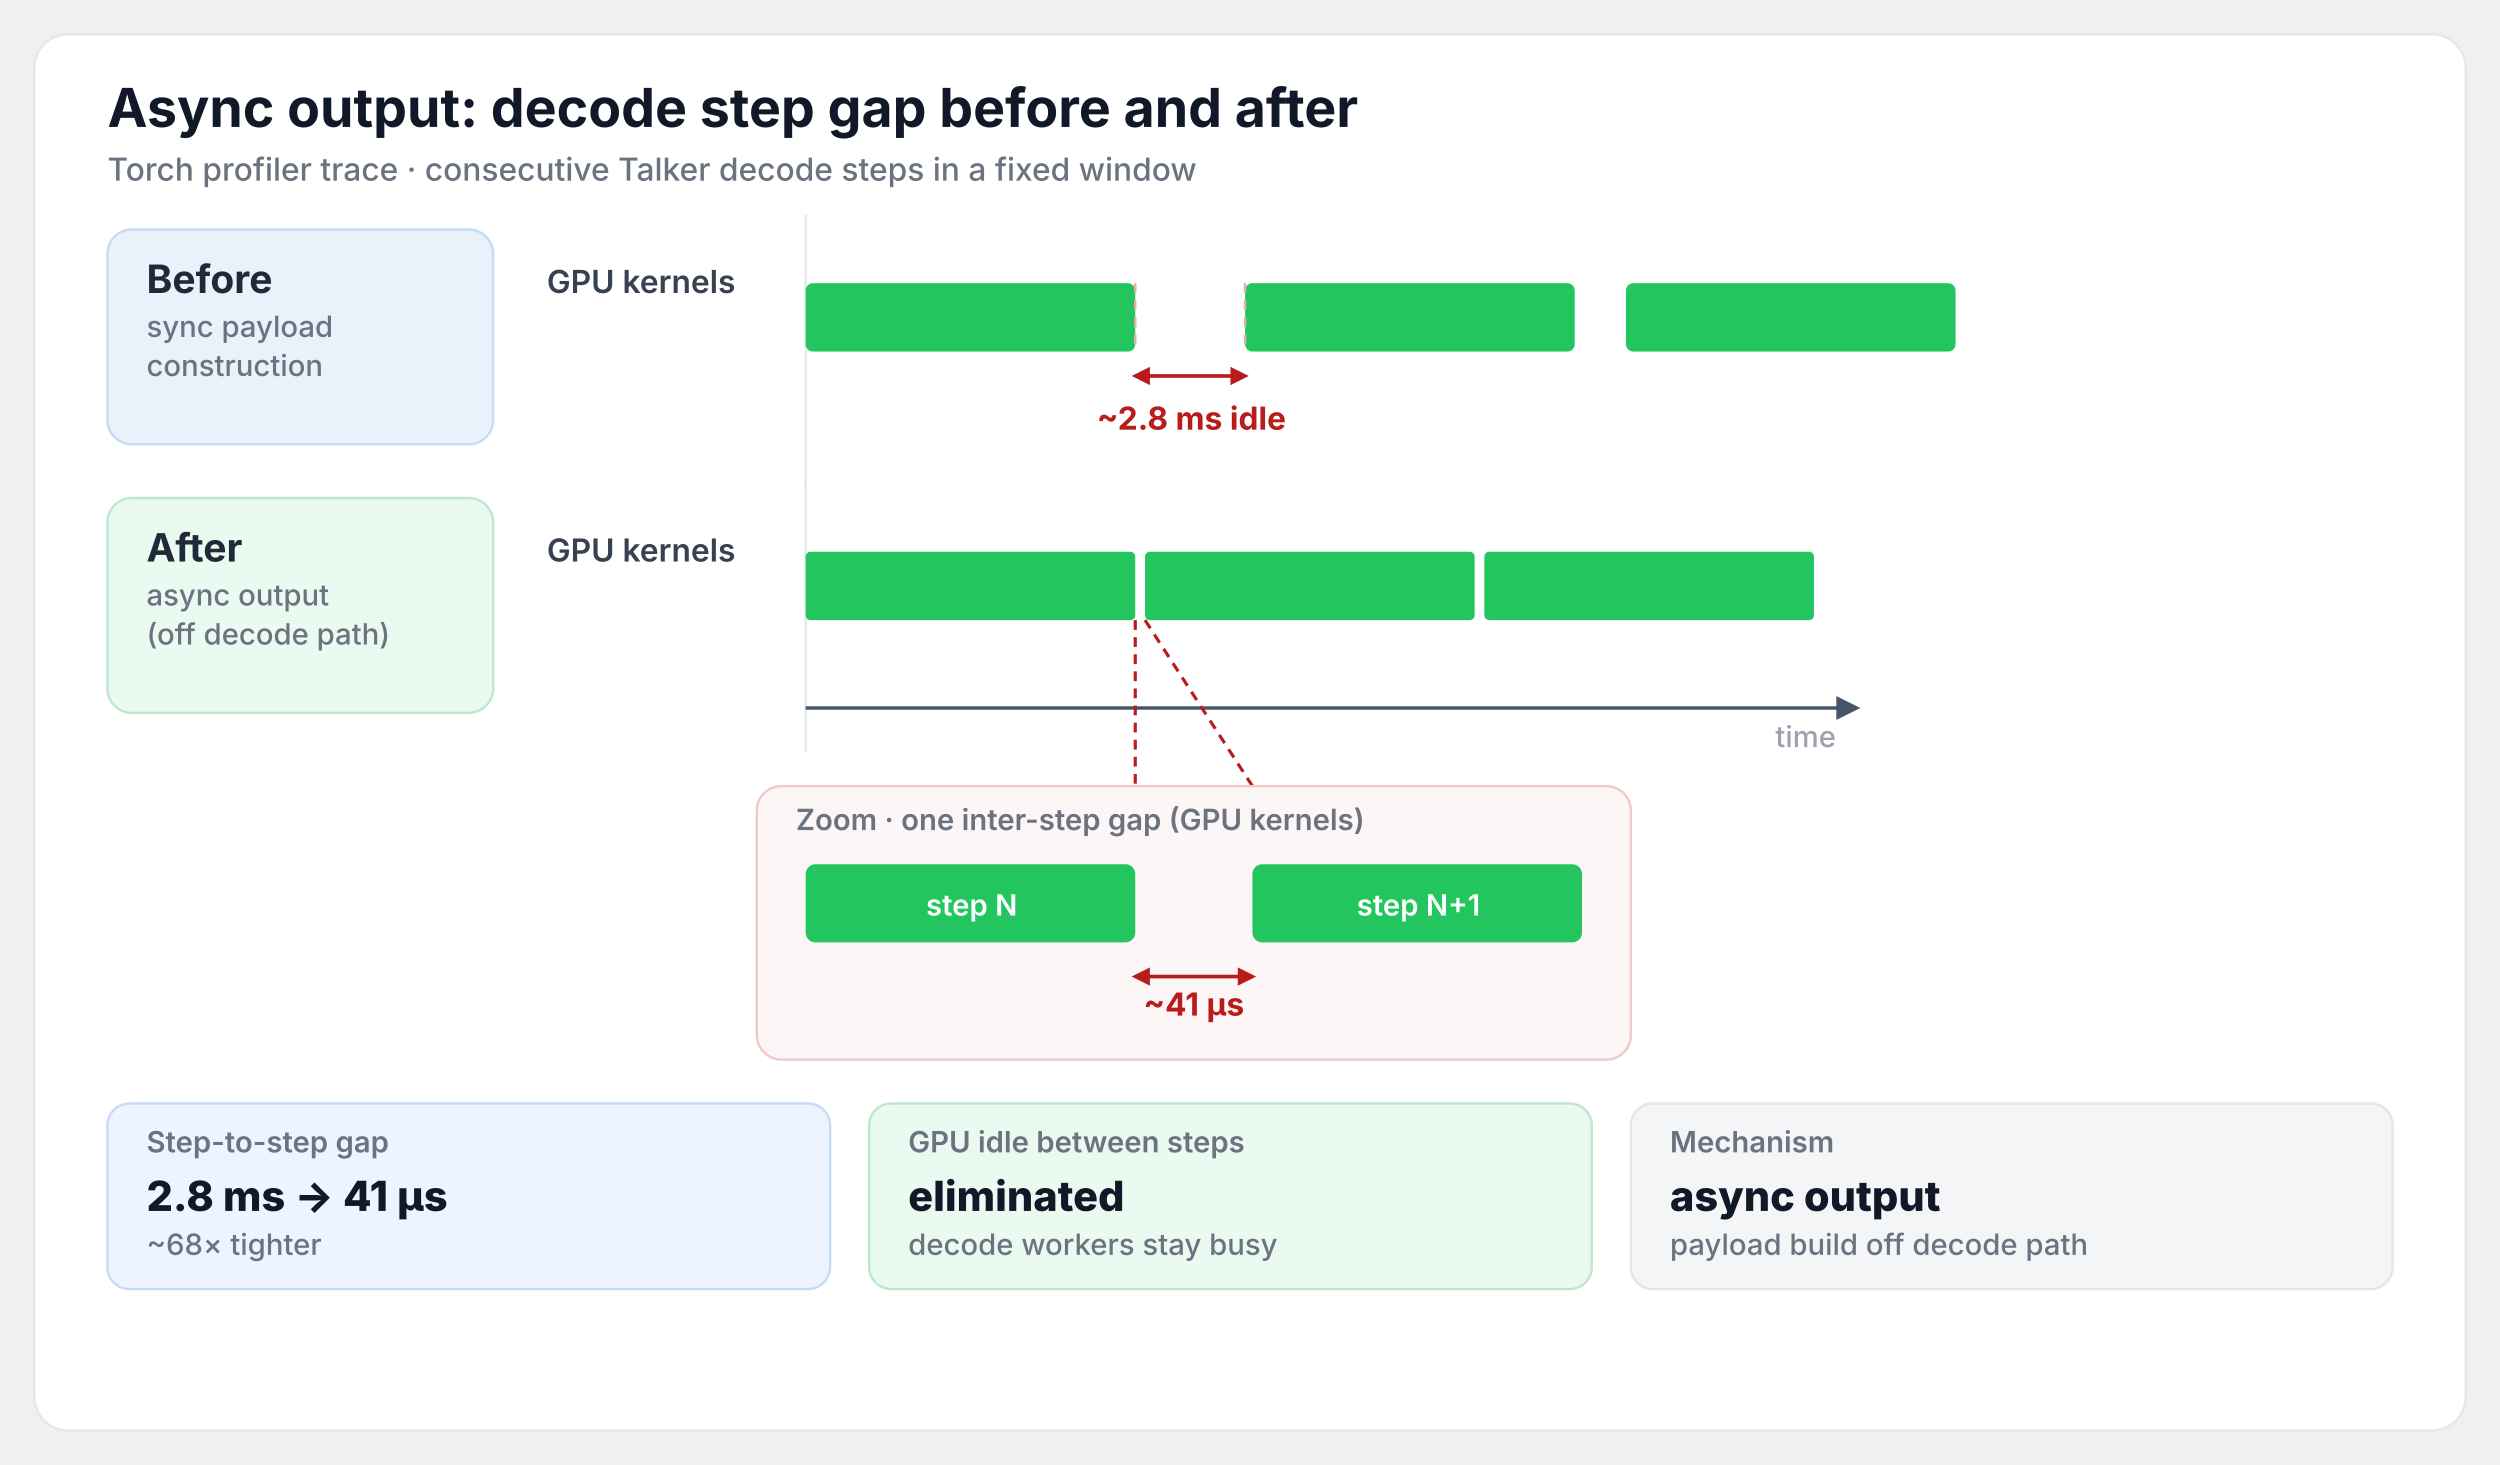
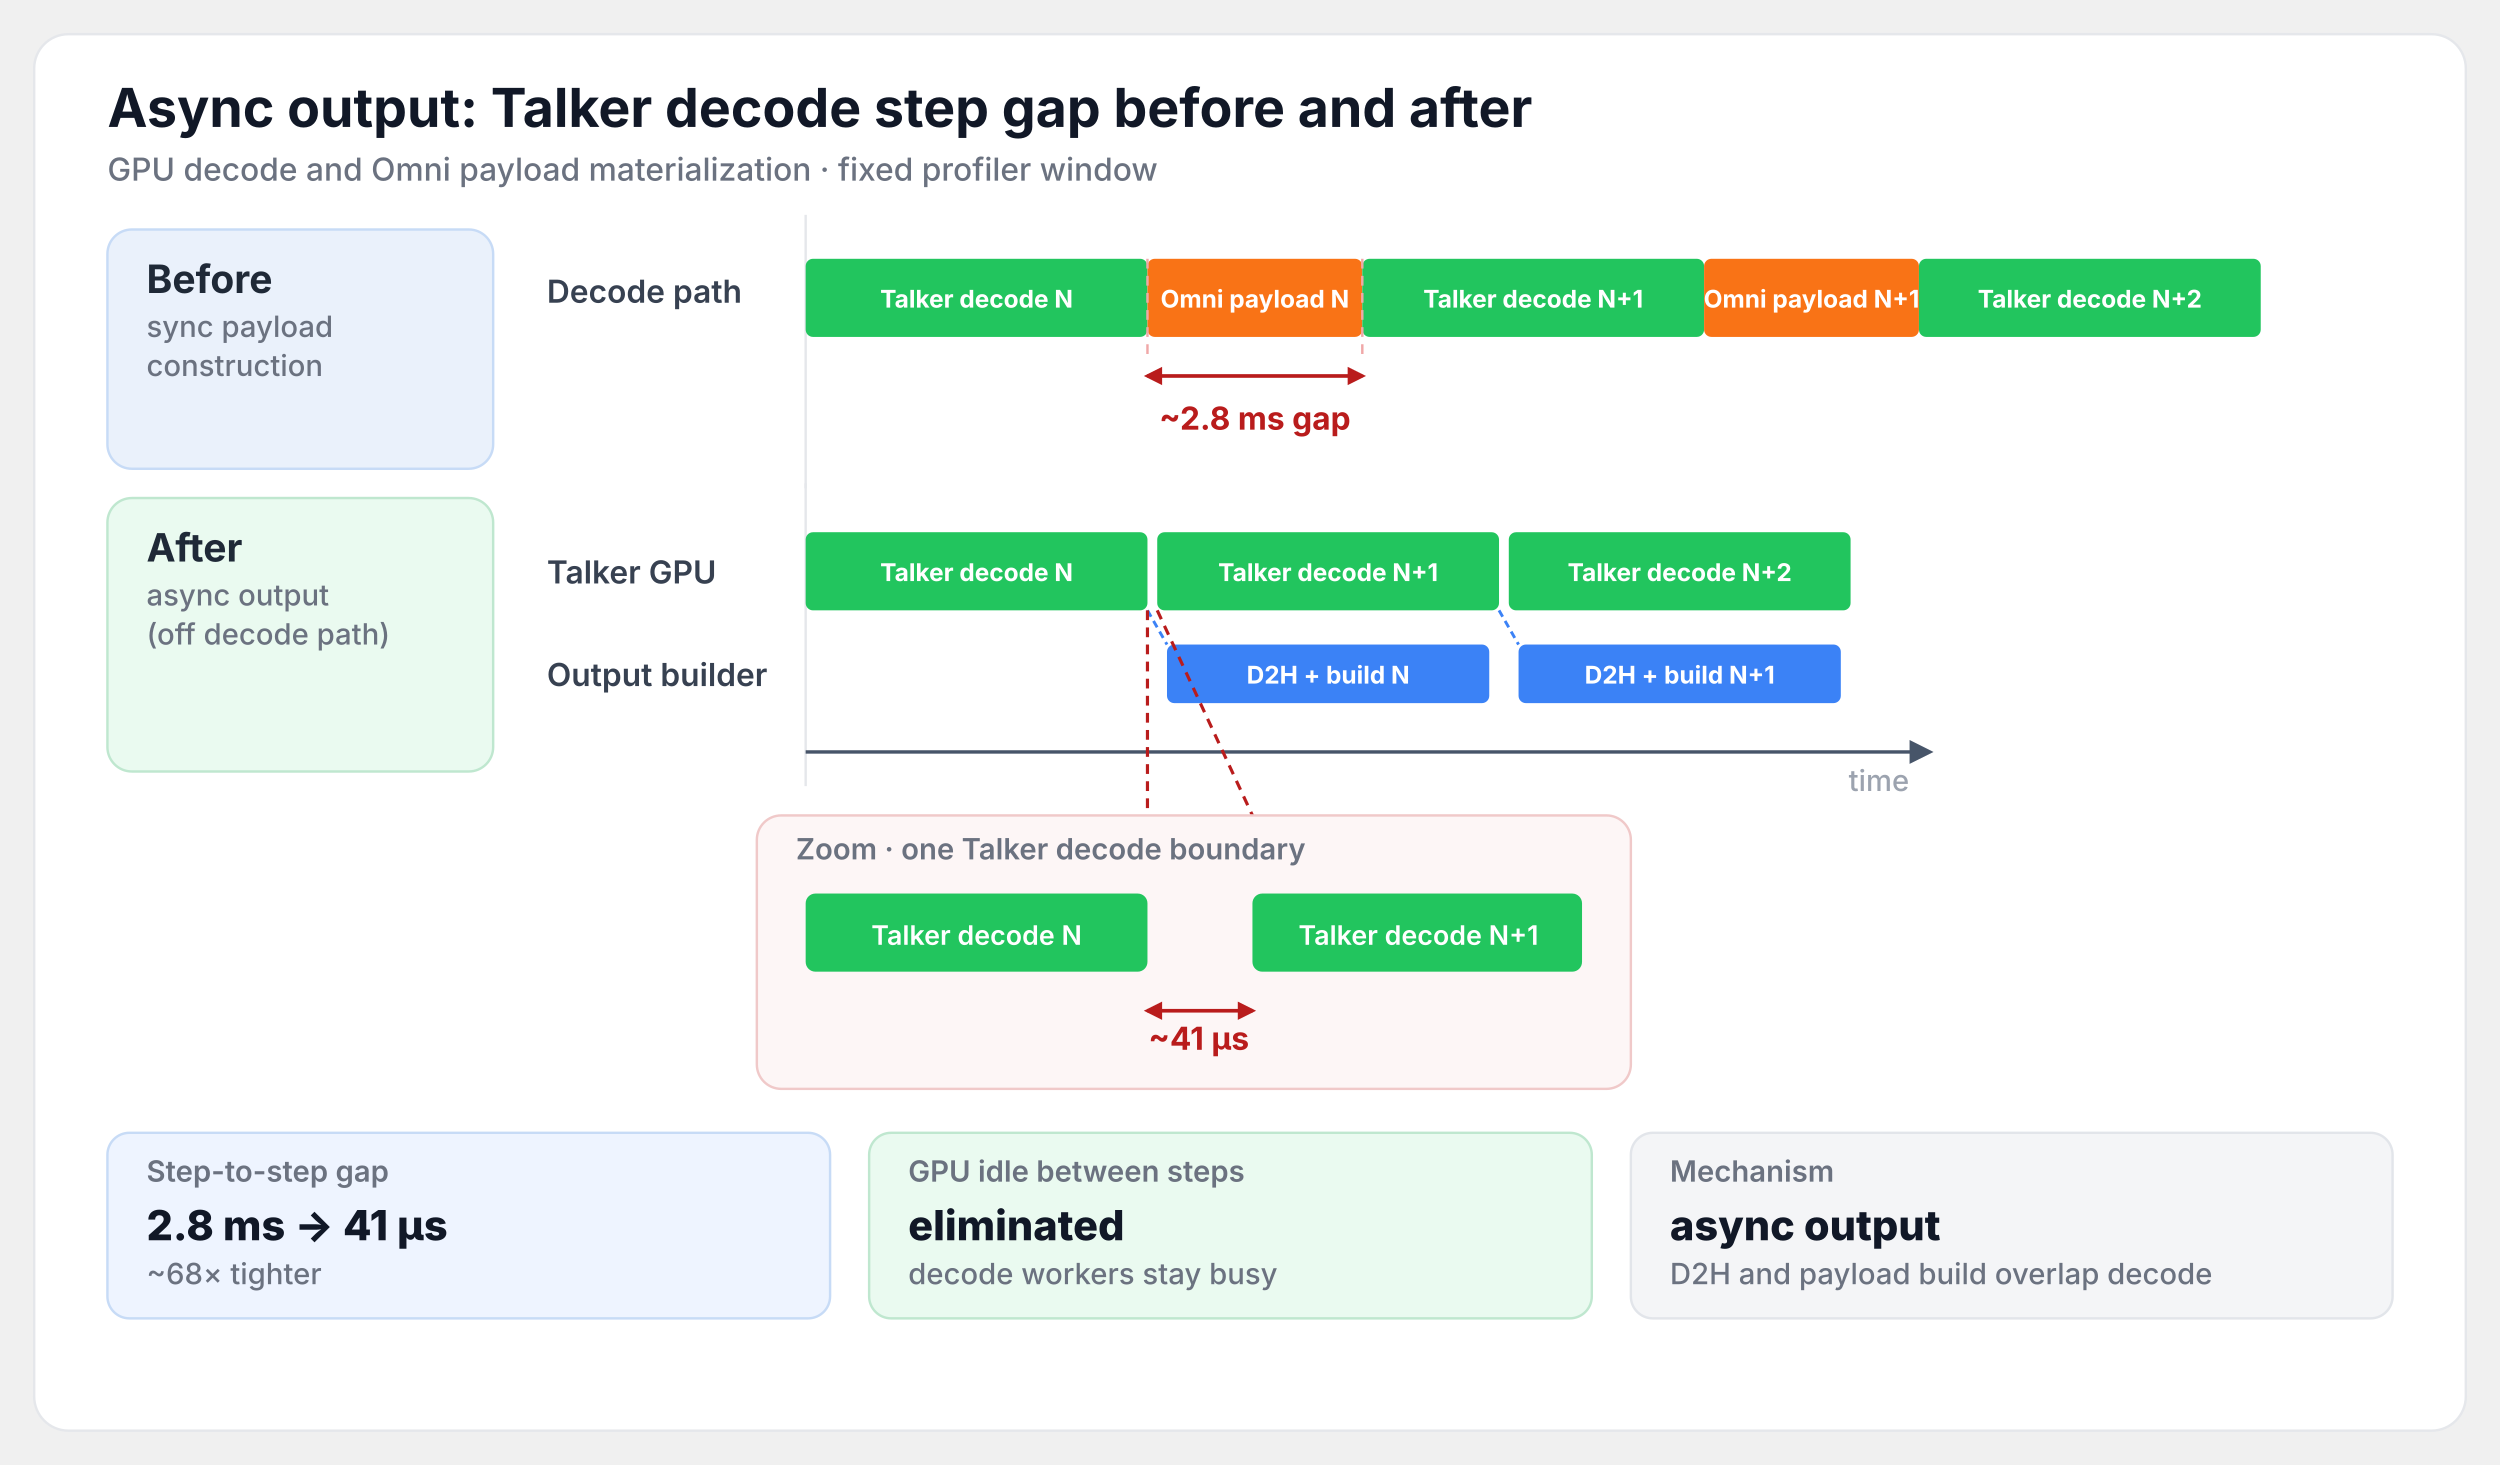
<svg xmlns="http://www.w3.org/2000/svg" width="1024" height="600" viewBox="0 0 1024 600" role="img" aria-labelledby="title desc">
  <defs>
    <marker id="dim" viewBox="0 0 10 10" refX="8" refY="5" markerWidth="7" markerHeight="7" orient="auto">
      <path d="M 0 0 L 10 5 L 0 10 z" fill="#475569" />
    </marker>
    <marker id="dimr-sm" viewBox="0 0 10 10" refX="8" refY="5" markerWidth="5" markerHeight="5" orient="auto">
      <path d="M 0 0 L 10 5 L 0 10 z" fill="#b91c1c" />
    </marker>
    <marker id="dimrstart-sm" viewBox="0 0 10 10" refX="2" refY="5" markerWidth="5" markerHeight="5" orient="auto">
      <path d="M 10 0 L 0 5 L 10 10 z" fill="#b91c1c" />
    </marker>
    <style>
      .card { fill: #ffffff; stroke: #e5e7eb; }
      .title { font: 700 22px system-ui, -apple-system, Segoe UI, sans-serif; fill: #111827; }
      .subtitle { font: 500 13px system-ui, -apple-system, Segoe UI, sans-serif; fill: #6b7280; }
      .phase { font: 700 16px system-ui, -apple-system, Segoe UI, sans-serif; fill: #1f2937; }
      .phase-sub { font: 500 12px system-ui, -apple-system, Segoe UI, sans-serif; fill: #6b7280; }
      .row-label { font: 600 13px system-ui, -apple-system, Segoe UI, sans-serif; fill: #374151; }
+       .block-label { font: 700 10px system-ui, -apple-system, Segoe UI, sans-serif; fill: #ffffff; }
+       .payload-label { font: 700 10px system-ui, -apple-system, Segoe UI, sans-serif; fill: #ffffff; }
      .axis { font: 500 12px system-ui, -apple-system, Segoe UI, sans-serif; fill: #9ca3af; }
      .dimtext { font: 700 13px system-ui, -apple-system, Segoe UI, sans-serif; fill: #b91c1c; }
      .zoom-cap { font: 600 12px system-ui, -apple-system, Segoe UI, sans-serif; fill: #6b7280; }
      .zoom-gap { font: 700 13px system-ui, -apple-system, Segoe UI, sans-serif; fill: #b91c1c; }
-       .zoom-step { font: 600 12px system-ui, -apple-system, Segoe UI, sans-serif; fill: #ffffff; }
+       .zoom-step { font: 600 11px system-ui, -apple-system, Segoe UI, sans-serif; fill: #ffffff; }
      .gpu { fill: #22c55e; }
+       .sync-payload { fill: #f97316; }
+       .async-payload { fill: #3b82f6; }
      .before-box { fill: #eaf1fb; stroke: #c7dbf6; }
      .after-box { fill: #eafaf0; stroke: #bfe7cf; }
      .dim { stroke: #475569; stroke-width: 1.4; fill: none; marker-end: url(#dim); }
      .dimred-sm { stroke: #b91c1c; stroke-width: 1.5; }
      .guide { stroke: #e5e7eb; stroke-width: 1; }
      .guide-red { stroke: #f0a8a8; stroke-width: 1; stroke-dasharray: 4 3; }
      .lead { stroke: #b91c1c; stroke-width: 1.3; stroke-dasharray: 4 3; fill: none; }
+       .handoff { stroke: #3b82f6; stroke-width: 1.2; stroke-dasharray: 3 2; fill: none; }
      .zoom-box { fill: #fdf6f6; stroke: #f0c9c9; }
      .stat-blue { fill: #eef4ff; stroke: #c7dbf6; }
      .stat-green { fill: #eafaf0; stroke: #bfe7cf; }
      .stat-gray { fill: #f4f5f7; stroke: #e2e5ea; }
      .stat-cap { font: 600 12px system-ui, -apple-system, Segoe UI, sans-serif; fill: #6b7280; }
      .stat-big { font: 800 17px system-ui, -apple-system, Segoe UI, sans-serif; fill: #111827; }
      .stat-sub { font: 500 12px system-ui, -apple-system, Segoe UI, sans-serif; fill: #6b7280; }
    </style>
  </defs>
  <rect x="14" y="14" width="996" height="572" rx="14" class="card" />
-   <text x="44" y="52" class="title">Async output: decode step gap before and after</text>
-   <text x="44" y="74" class="subtitle">Torch profiler trace · consecutive Talker decode steps in a fixed window</text>
-   <rect x="44" y="94" width="158" height="88" rx="10" class="before-box" />
+   <text x="44" y="52" class="title">Async output: Talker decode step gap before and after</text>
+   <text x="44" y="74" class="subtitle">GPU decode and Omni payload materialization · fixed profiler window</text>
+   <rect x="44" y="94" width="158" height="98" rx="10" class="before-box" />
  <text x="60" y="120" class="phase">Before</text>
  <text x="60" y="138" class="phase-sub">sync payload</text>
  <text x="60" y="154" class="phase-sub">construction</text>
-   <text x="224" y="120" class="row-label">GPU kernels</text>
+   <text x="224" y="124" class="row-label">Decode path</text>
  <line x1="330" y1="88" x2="330" y2="200" class="guide" />
-   <g class="gpu">
-     <rect x="330" y="116" width="135" height="28" rx="3" />
-     <rect x="510" y="116" width="135" height="28" rx="3" />
-     <rect x="666" y="116" width="135" height="28" rx="3" />
-   </g>
-   <line x1="465" y1="116" x2="465" y2="144" class="guide-red" />
-   <line x1="510" y1="116" x2="510" y2="144" class="guide-red" />
-   <line x1="465" y1="154" x2="510" y2="154" class="dimred-sm" marker-start="url(#dimrstart-sm)" marker-end="url(#dimr-sm)" />
-   <text x="488" y="176" text-anchor="middle" class="dimtext">~2.8 ms idle</text>
-   <rect x="44" y="204" width="158" height="88" rx="10" class="after-box" />
+   <rect x="330" y="106" width="140" height="32" rx="3" class="gpu" />
+   <rect x="470" y="106" width="88" height="32" rx="3" class="sync-payload" />
+   <rect x="558" y="106" width="140" height="32" rx="3" class="gpu" />
+   <rect x="698" y="106" width="88" height="32" rx="3" class="sync-payload" />
+   <rect x="786" y="106" width="140" height="32" rx="3" class="gpu" />
+   <text x="400" y="126" text-anchor="middle" class="block-label">Talker decode N</text>
+   <text x="514" y="126" text-anchor="middle" class="payload-label">Omni payload N</text>
+   <text x="628" y="126" text-anchor="middle" class="block-label">Talker decode N+1</text>
+   <text x="742" y="126" text-anchor="middle" class="payload-label">Omni payload N+1</text>
+   <text x="856" y="126" text-anchor="middle" class="block-label">Talker decode N+2</text>
+   <line x1="470" y1="106" x2="470" y2="148" class="guide-red" />
+   <line x1="558" y1="106" x2="558" y2="148" class="guide-red" />
+   <line x1="470" y1="154" x2="558" y2="154" class="dimred-sm" marker-start="url(#dimrstart-sm)" marker-end="url(#dimr-sm)" />
+   <text x="514" y="176" text-anchor="middle" class="dimtext">~2.8 ms gap</text>
+   <rect x="44" y="204" width="158" height="112" rx="10" class="after-box" />
  <text x="60" y="230" class="phase">After</text>
  <text x="60" y="248" class="phase-sub">async output</text>
  <text x="60" y="264" class="phase-sub">(off decode path)</text>
-   <text x="224" y="230" class="row-label">GPU kernels</text>
-   <line x1="330" y1="198" x2="330" y2="308" class="guide" />
-   <g class="gpu">
-     <rect x="330" y="226" width="135" height="28" rx="2" />
-     <rect x="469" y="226" width="135" height="28" rx="2" />
-     <rect x="608" y="226" width="135" height="28" rx="2" />
-   </g>
-   <line x1="330" y1="290" x2="760" y2="290" class="dim" />
-   <text x="752" y="306" text-anchor="end" class="axis">time</text>
-   <line x1="465" y1="254" x2="465" y2="402" class="lead" />
-   <line x1="469" y1="254" x2="513" y2="322" class="lead" />
-   <line x1="513" y1="322" x2="513" y2="402" class="lead" />
-   <rect x="310" y="322" width="358" height="112" rx="10" class="zoom-box" />
-   <text x="326" y="340" class="zoom-cap">Zoom · one inter-step gap (GPU kernels)</text>
-   <rect x="330" y="354" width="135" height="32" rx="4" class="gpu" />
-   <rect x="513" y="354" width="135" height="32" rx="4" class="gpu" />
-   <text x="398" y="375" text-anchor="middle" class="zoom-step">step N</text>
-   <text x="581" y="375" text-anchor="middle" class="zoom-step">step N+1</text>
-   <line x1="465" y1="400" x2="513" y2="400" class="dimred-sm" marker-start="url(#dimrstart-sm)" marker-end="url(#dimr-sm)" />
-   <text x="489" y="416" text-anchor="middle" class="zoom-gap">~41 µs</text>
-   <rect x="44" y="452" width="296" height="76" rx="9" class="stat-blue" />
-   <text x="60" y="472" class="stat-cap">Step-to-step gap</text>
-   <text x="60" y="496" class="stat-big">2.8 ms → 41 µs</text>
-   <text x="60" y="514" class="stat-sub">~68× tighter</text>
-   <rect x="356" y="452" width="296" height="76" rx="9" class="stat-green" />
-   <text x="372" y="472" class="stat-cap">GPU idle between steps</text>
-   <text x="372" y="496" class="stat-big">eliminated</text>
-   <text x="372" y="514" class="stat-sub">decode workers stay busy</text>
-   <rect x="668" y="452" width="312" height="76" rx="9" class="stat-gray" />
-   <text x="684" y="472" class="stat-cap">Mechanism</text>
-   <text x="684" y="496" class="stat-big">async output</text>
-   <text x="684" y="514" class="stat-sub">payload build off decode path</text>
+   <text x="224" y="239" class="row-label">Talker GPU</text>
+   <text x="224" y="281" class="row-label">Output builder</text>
+   <line x1="330" y1="198" x2="330" y2="322" class="guide" />
+   <rect x="330" y="218" width="140" height="32" rx="3" class="gpu" />
+   <rect x="474" y="218" width="140" height="32" rx="3" class="gpu" />
+   <rect x="618" y="218" width="140" height="32" rx="3" class="gpu" />
+   <text x="400" y="238" text-anchor="middle" class="block-label">Talker decode N</text>
+   <text x="544" y="238" text-anchor="middle" class="block-label">Talker decode N+1</text>
+   <text x="688" y="238" text-anchor="middle" class="block-label">Talker decode N+2</text>
+   <path d="M 470 250 L 478 264" class="handoff" />
+   <path d="M 614 250 L 622 264" class="handoff" />
+   <rect x="478" y="264" width="132" height="24" rx="3" class="async-payload" />
+   <rect x="622" y="264" width="132" height="24" rx="3" class="async-payload" />
+   <text x="544" y="280" text-anchor="middle" class="payload-label">D2H + build N</text>
+   <text x="688" y="280" text-anchor="middle" class="payload-label">D2H + build N+1</text>
+   <line x1="330" y1="308" x2="790" y2="308" class="dim" />
+   <text x="782" y="324" text-anchor="end" class="axis">time</text>
+   <line x1="470" y1="250" x2="470" y2="414" class="lead" />
+   <line x1="474" y1="250" x2="513" y2="334" class="lead" />
+   <line x1="513" y1="334" x2="513" y2="414" class="lead" />
+   <rect x="310" y="334" width="358" height="112" rx="10" class="zoom-box" />
+   <text x="326" y="352" class="zoom-cap">Zoom · one Talker decode boundary</text>
+   <rect x="330" y="366" width="140" height="32" rx="4" class="gpu" />
+   <rect x="513" y="366" width="135" height="32" rx="4" class="gpu" />
+   <text x="400" y="387" text-anchor="middle" class="zoom-step">Talker decode N</text>
+   <text x="581" y="387" text-anchor="middle" class="zoom-step">Talker decode N+1</text>
+   <line x1="470" y1="414" x2="513" y2="414" class="dimred-sm" marker-start="url(#dimrstart-sm)" marker-end="url(#dimr-sm)" />
+   <text x="491" y="430" text-anchor="middle" class="zoom-gap">~41 µs</text>
+   <rect x="44" y="464" width="296" height="76" rx="9" class="stat-blue" />
+   <text x="60" y="484" class="stat-cap">Step-to-step gap</text>
+   <text x="60" y="508" class="stat-big">2.8 ms → 41 µs</text>
+   <text x="60" y="526" class="stat-sub">~68× tighter</text>
+   <rect x="356" y="464" width="296" height="76" rx="9" class="stat-green" />
+   <text x="372" y="484" class="stat-cap">GPU idle between steps</text>
+   <text x="372" y="508" class="stat-big">eliminated</text>
+   <text x="372" y="526" class="stat-sub">decode workers stay busy</text>
+   <rect x="668" y="464" width="312" height="76" rx="9" class="stat-gray" />
+   <text x="684" y="484" class="stat-cap">Mechanism</text>
+   <text x="684" y="508" class="stat-big">async output</text>
+   <text x="684" y="526" class="stat-sub">D2H and payload build overlap decode</text>
</svg>
